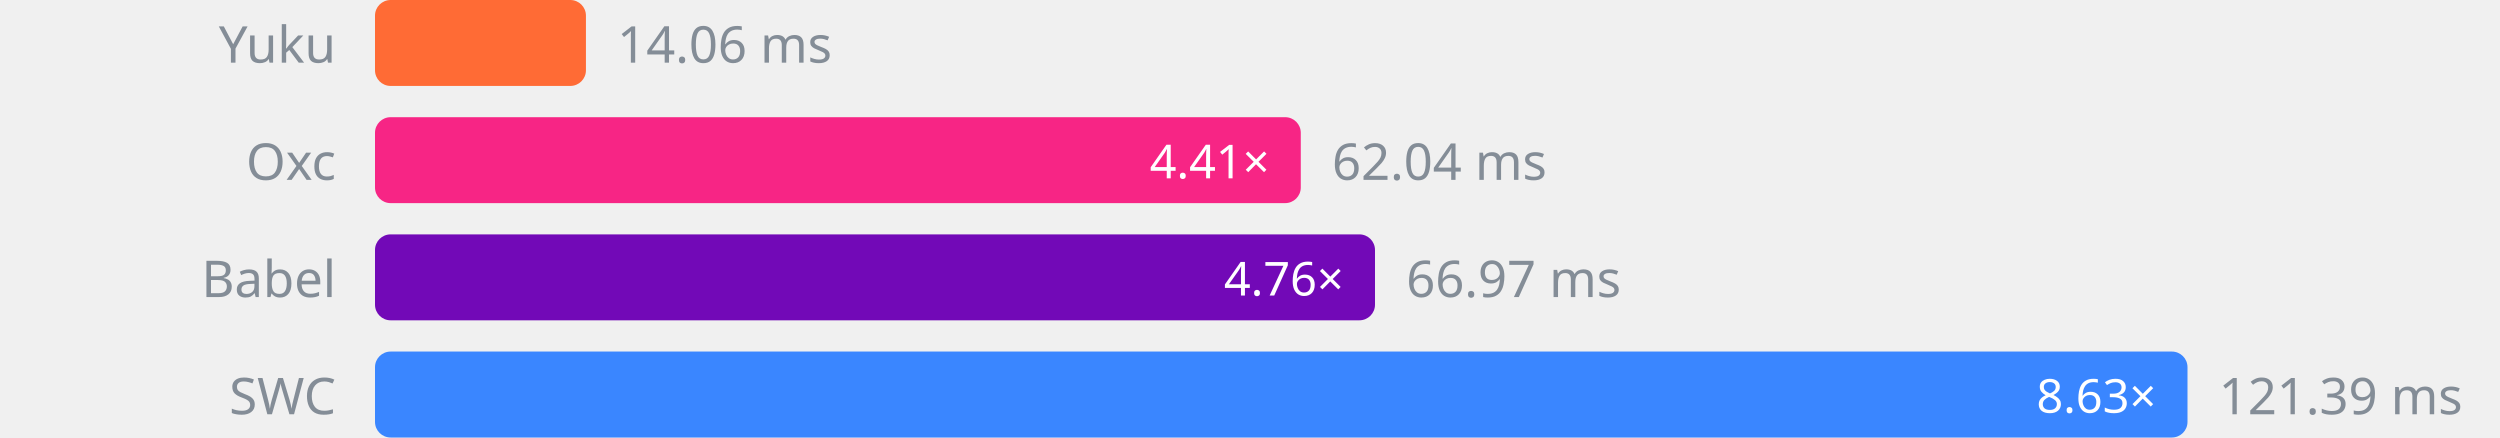
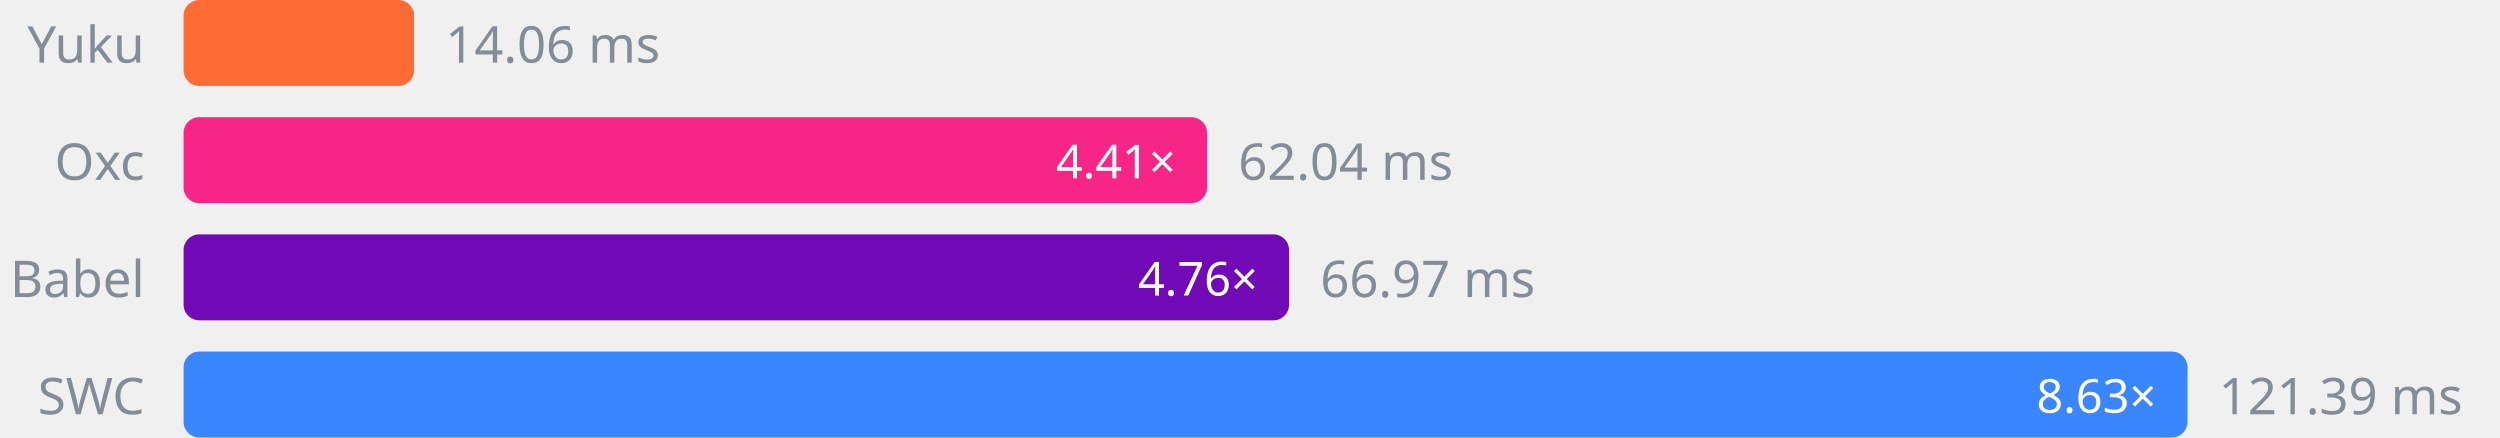
<svg xmlns="http://www.w3.org/2000/svg" width="640" height="112" viewBox="0 0 640 112">
  <style>
    text { font: 13px -apple-system, BlinkMacSystemFont, "Segoe UI", "Noto Sans", Helvetica, Arial, sans-serif; fill: #848d97; dominant-baseline: central; font-variant-numeric: tabular-nums }
    .ratio { font-size: 12px; fill: #fff }
  </style>
-   <text x="86" y="11" text-anchor="end">Yuku</text>
-   <rect x="96" y="0" width="54" height="22" rx="4" fill="#FF6B35" />
-   <text x="158" y="11">14.06 ms</text>
-   <text x="86" y="41" text-anchor="end">Oxc</text>
-   <rect x="96" y="30" width="237" height="22" rx="4" fill="#F72585" />
-   <text x="341" y="41">62.04 ms</text>
-   <text class="ratio" x="325" y="41" text-anchor="end">4.41×</text>
-   <text x="86" y="71" text-anchor="end">Babel</text>
-   <rect x="96" y="60" width="256" height="22" rx="4" fill="#7209B7" />
-   <text x="360" y="71">66.97 ms</text>
-   <text class="ratio" x="344" y="71" text-anchor="end">4.76×</text>
-   <text x="86" y="101" text-anchor="end">SWC</text>
-   <rect x="96" y="90" width="464" height="22" rx="4" fill="#3A86FF" />
+   <text x="37" y="11" text-anchor="end">Yuku</text>
+   <rect x="47" y="0" width="59" height="22" rx="4" fill="#FF6B35" />
+   <text x="114" y="11">14.06 ms</text>
+   <text x="37" y="41" text-anchor="end">Oxc</text>
+   <rect x="47" y="30" width="262" height="22" rx="4" fill="#F72585" />
+   <text x="317" y="41">62.04 ms</text>
+   <text class="ratio" x="301" y="41" text-anchor="end">4.41×</text>
+   <text x="37" y="71" text-anchor="end">Babel</text>
+   <rect x="47" y="60" width="283" height="22" rx="4" fill="#7209B7" />
+   <text x="338" y="71">66.97 ms</text>
+   <text class="ratio" x="322" y="71" text-anchor="end">4.76×</text>
+   <text x="37" y="101" text-anchor="end">SWC</text>
+   <rect x="47" y="90" width="513" height="22" rx="4" fill="#3A86FF" />
  <text x="568" y="101">121.39 ms</text>
  <text class="ratio" x="552" y="101" text-anchor="end">8.63×</text>
</svg>
